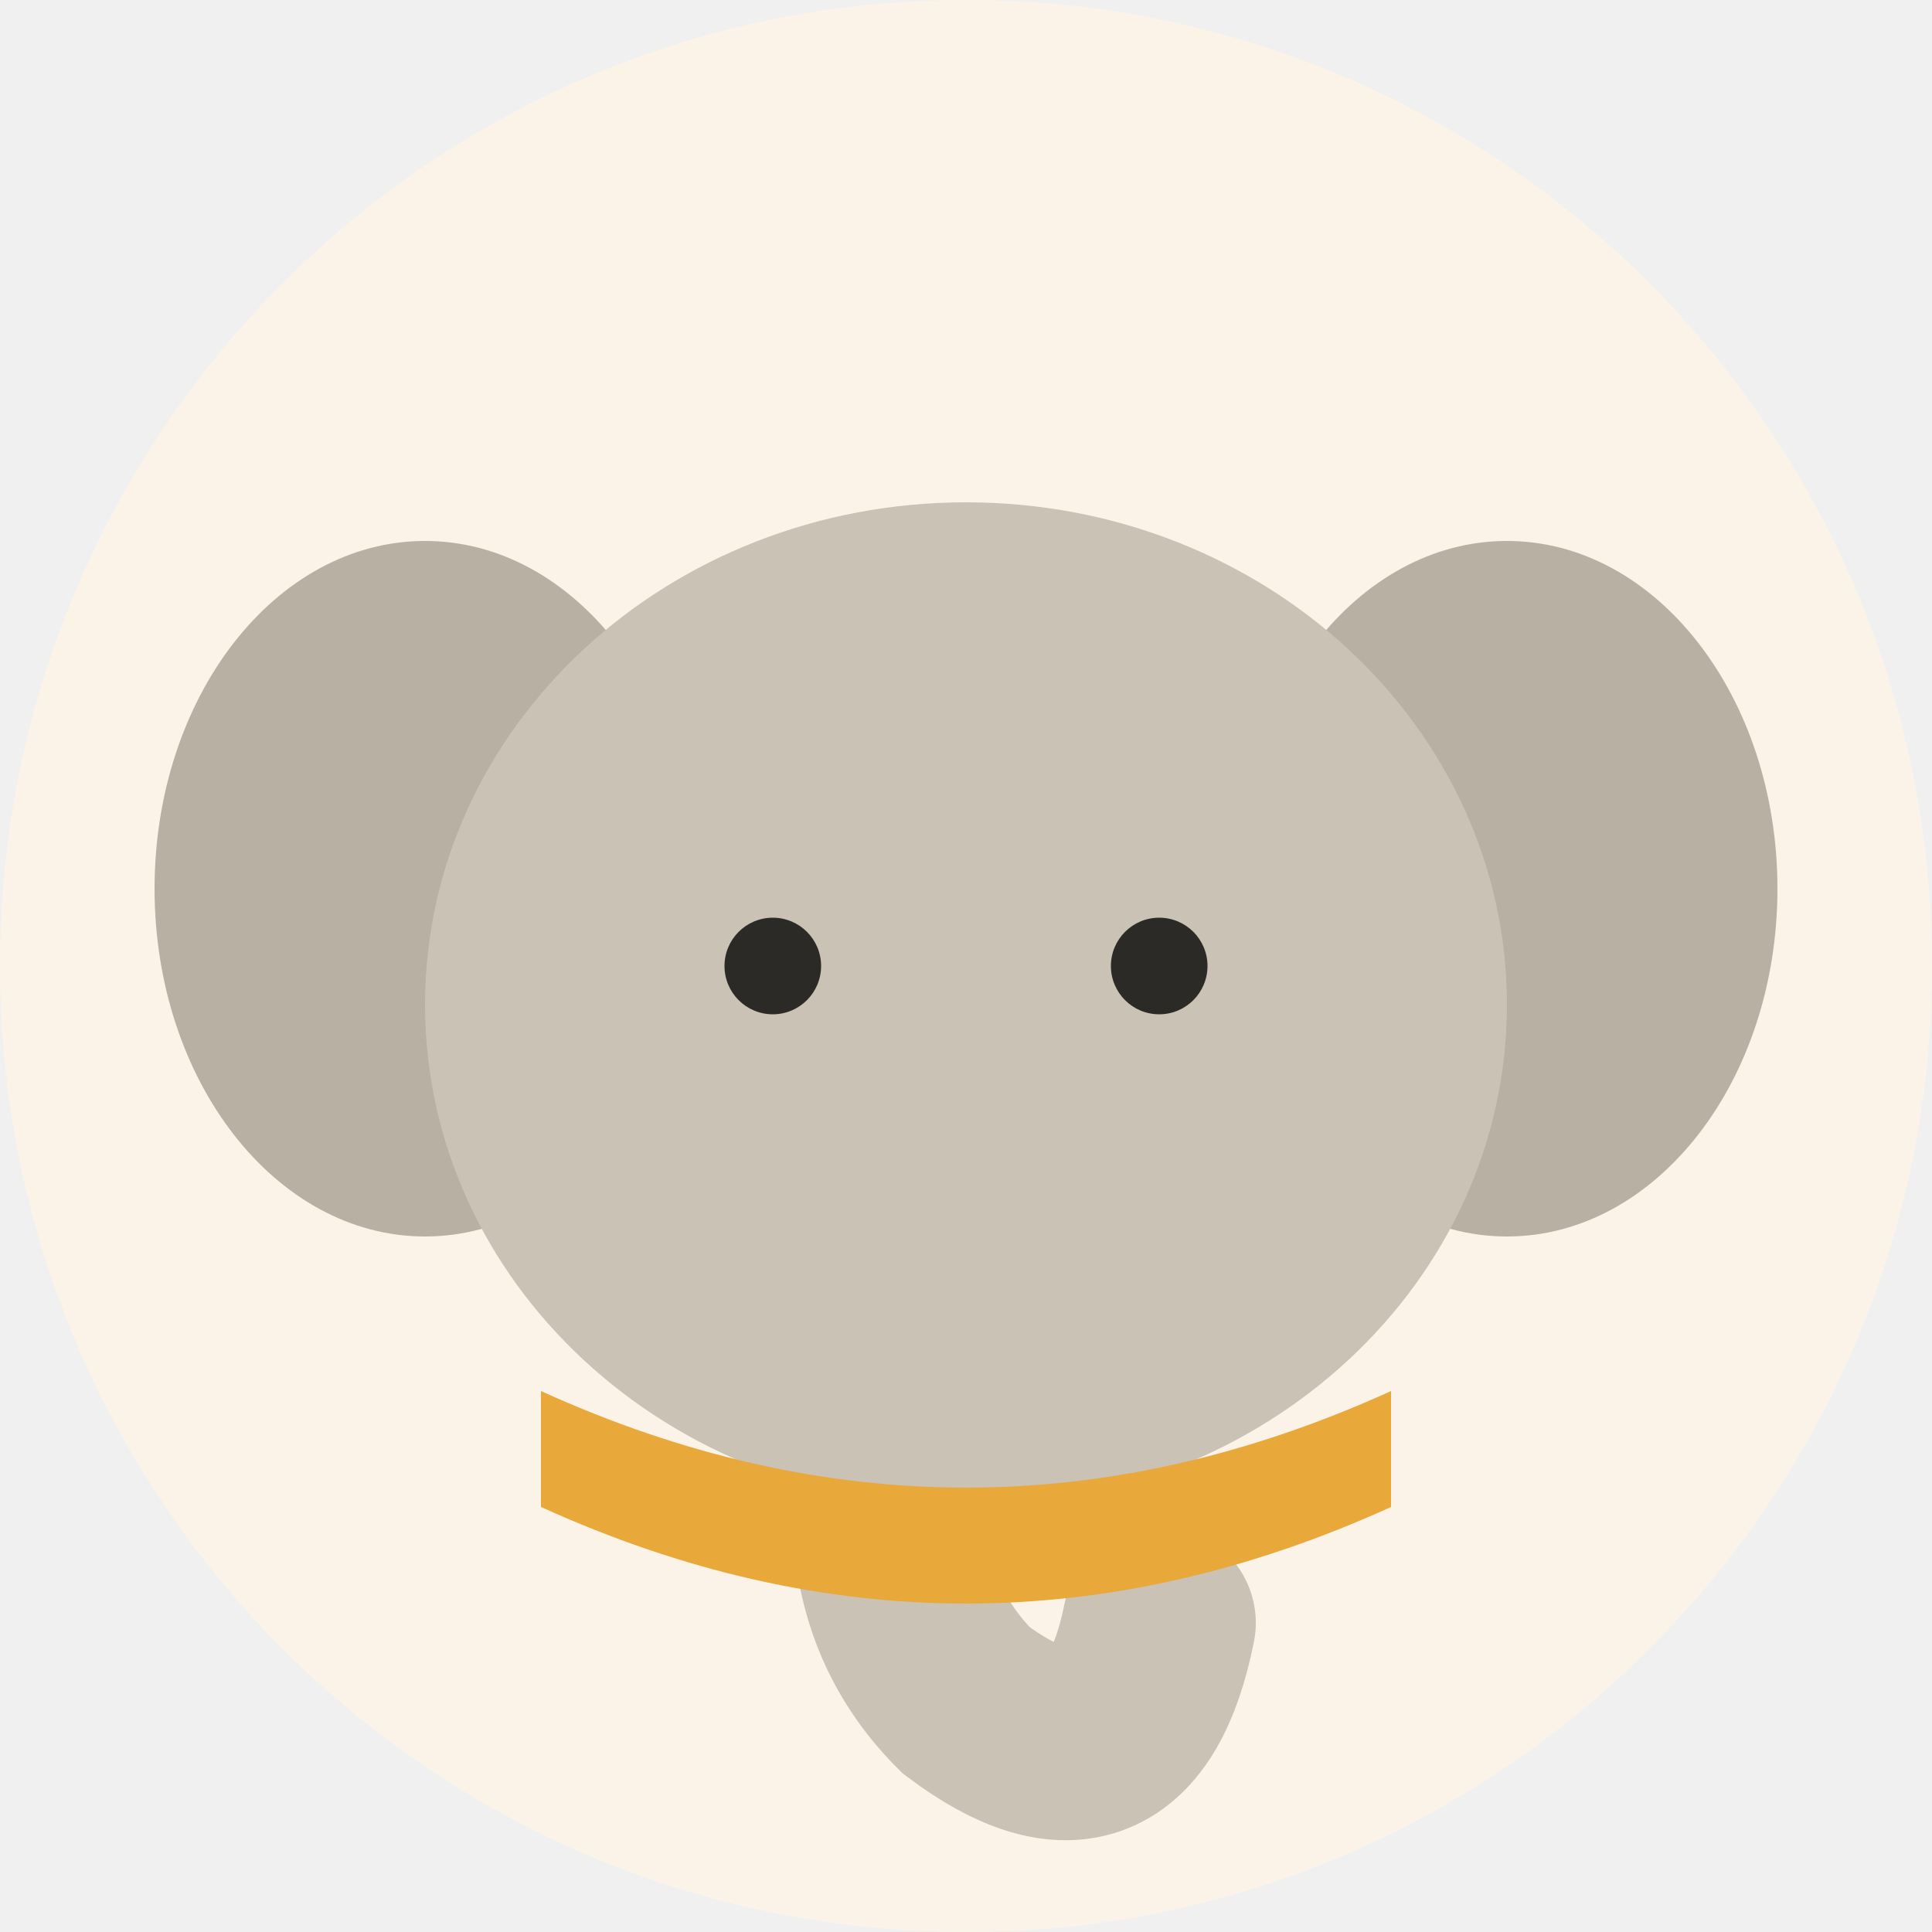
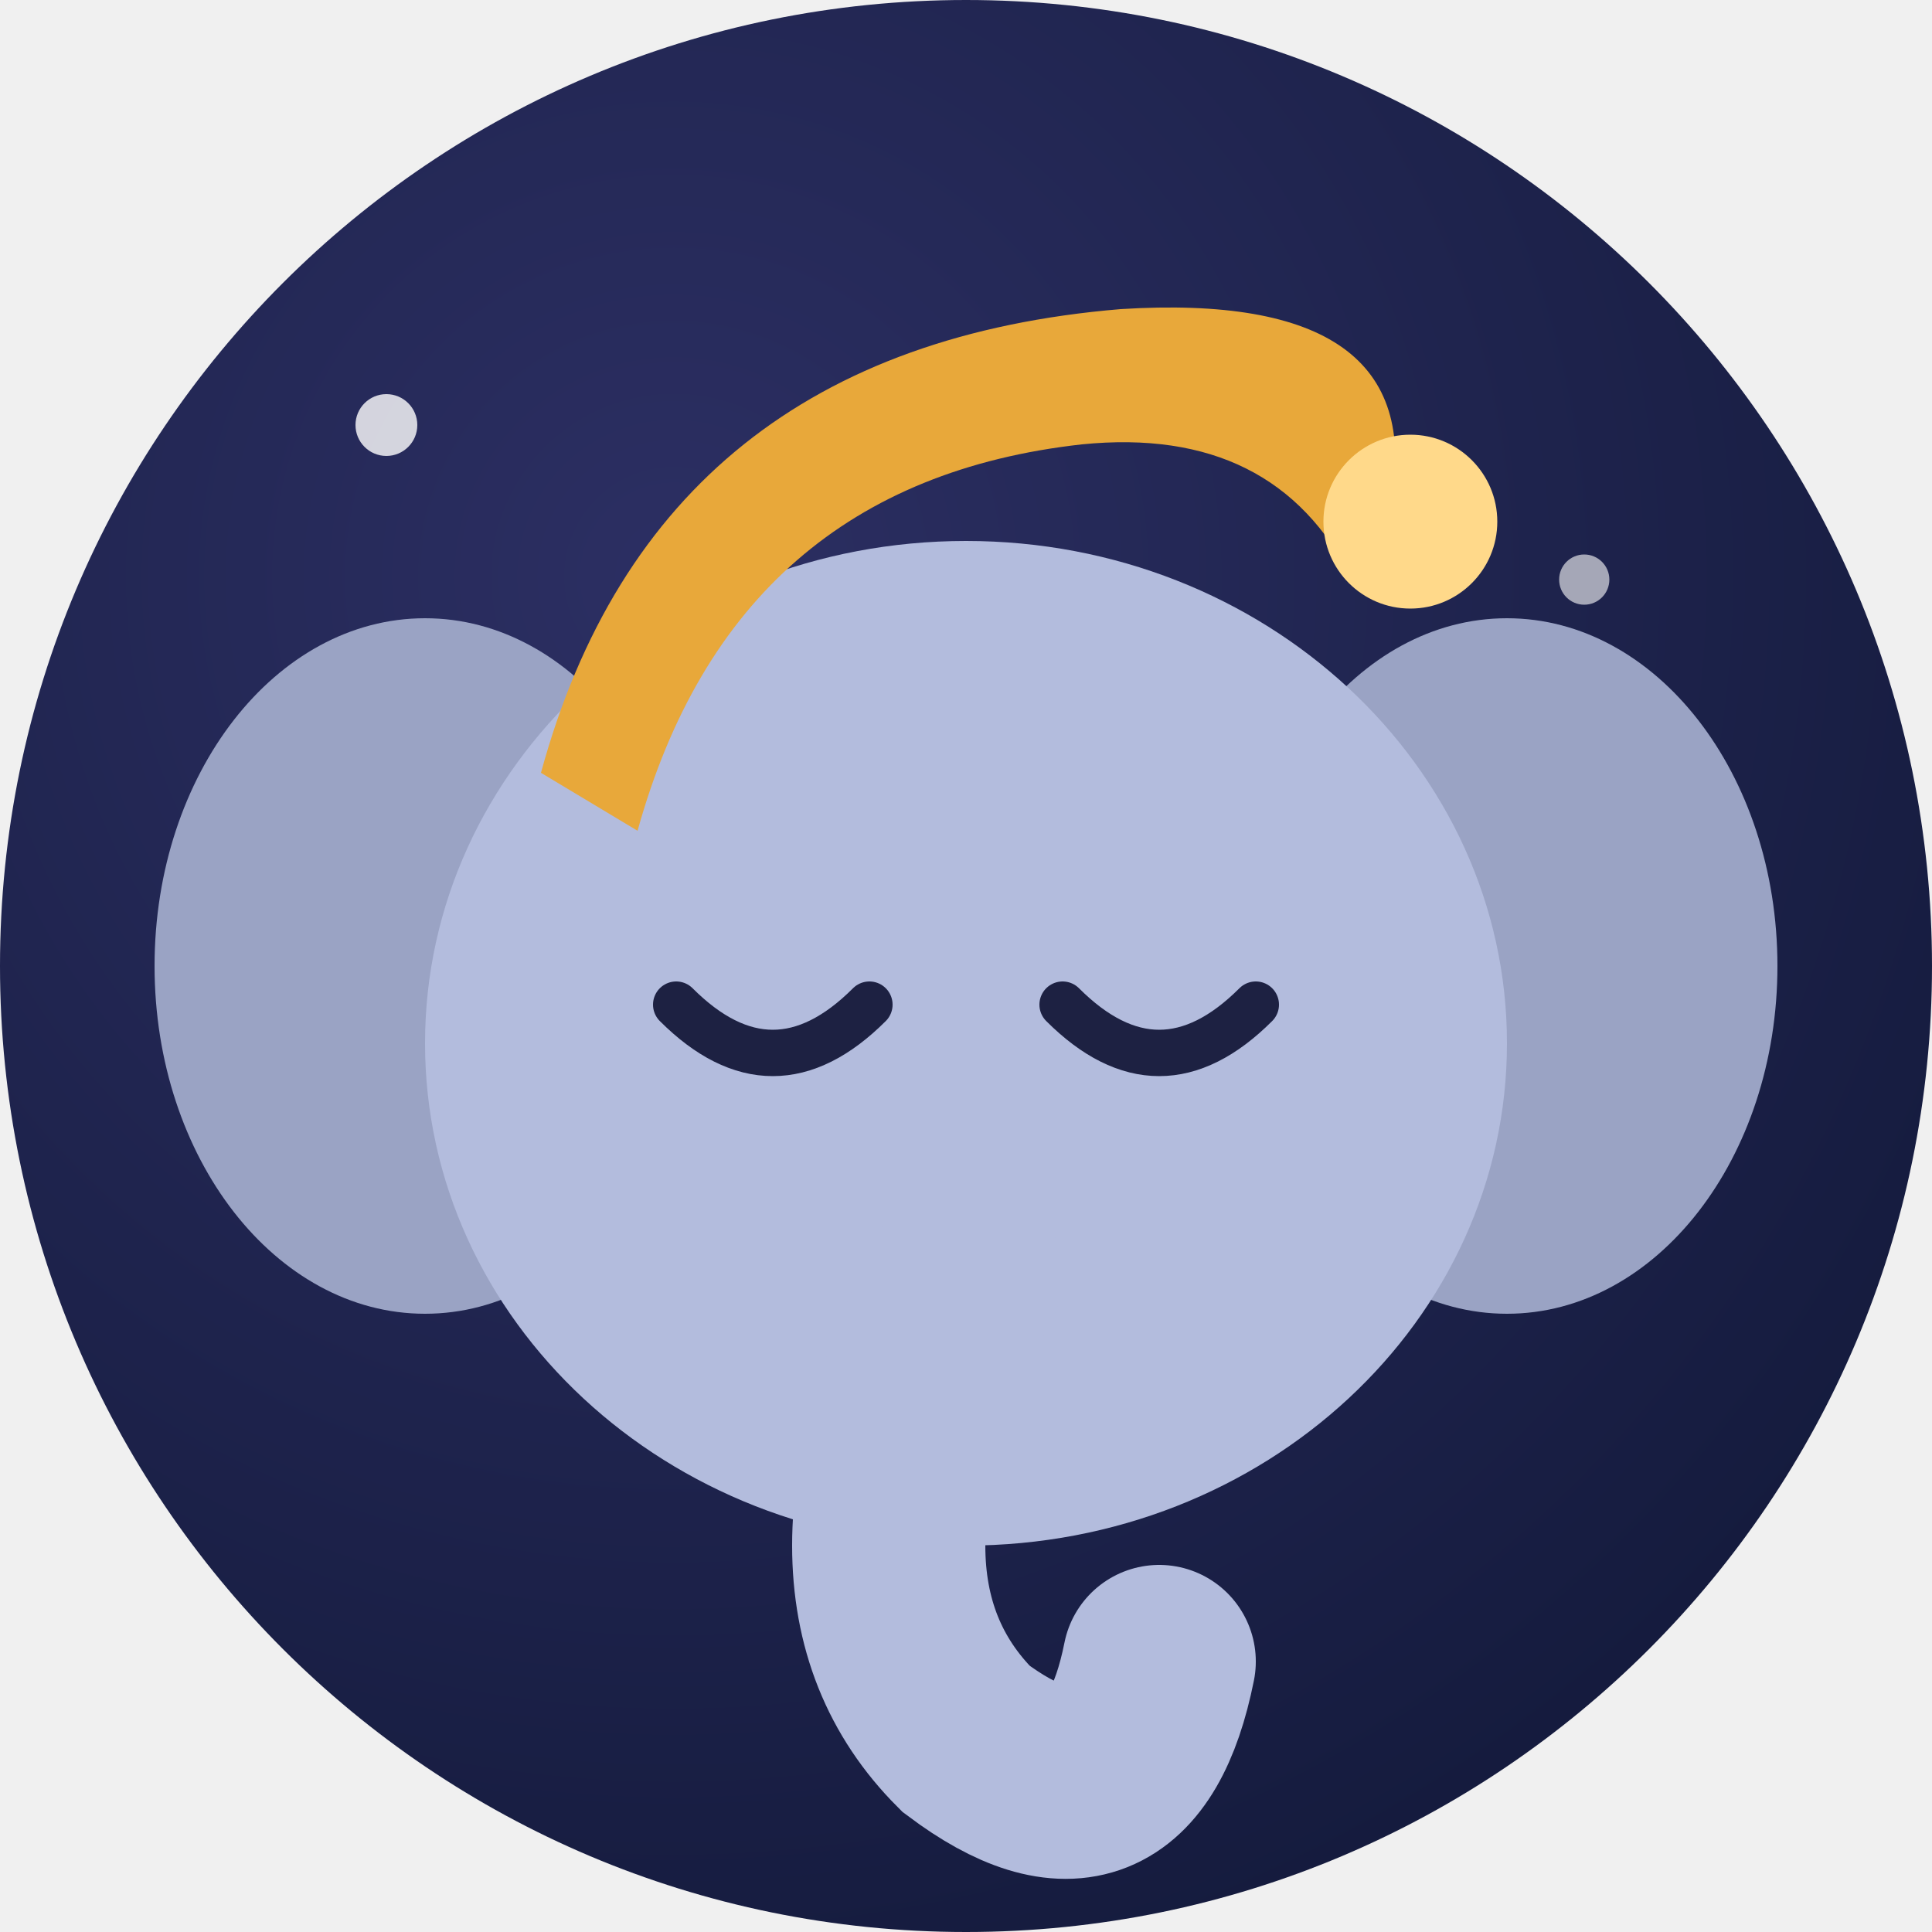
<svg xmlns="http://www.w3.org/2000/svg" viewBox="0 0 100 100">
-   <circle cx="50" cy="50" r="50" fill="#fbf3e8" />
-   <ellipse cx="22" cy="46" rx="14" ry="18" fill="#b8b0a3" />
-   <ellipse cx="78" cy="46" rx="14" ry="18" fill="#b8b0a3" />
-   <ellipse cx="50" cy="52" rx="28" ry="26" fill="#c9c2b5" />
-   <path d="M50 64 Q42 80 50 88 Q58 94 60 84" stroke="#c9c2b5" stroke-width="10" fill="none" stroke-linecap="round" />
-   <path d="M28 72 Q50 82 72 72 L72 78 Q50 88 28 78 Z" fill="#e8a83a" />
-   <circle cx="40" cy="50" r="2.5" fill="#2b2a26" />
-   <circle cx="60" cy="50" r="2.5" fill="#2b2a26" />
+   <defs>
+     <radialGradient id="bg" cx="35%" cy="30%" r="90%">
+       <stop offset="0%" stop-color="#2c2f63" />
+       <stop offset="100%" stop-color="#101736" />
+     </radialGradient>
+   </defs>
+   <circle cx="50" cy="50" r="50" fill="url(#bg)" />
+   <circle cx="20" cy="22" r="1.6" fill="#fff" opacity=".8" />
+   <circle cx="82" cy="30" r="1.3" fill="#fff" opacity=".6" />
+   <circle cx="14" cy="60" r="1.2" fill="#fff" opacity=".5" />
+   <ellipse cx="22" cy="50" rx="14" ry="18" fill="#9aa3c4" />
+   <ellipse cx="78" cy="50" rx="14" ry="18" fill="#9aa3c4" />
+   <ellipse cx="50" cy="54" rx="28" ry="26" fill="#b3bcdd" />
+   <path d="M28 40 Q34 18 58 16 Q74 15 72 26 L70 30 Q66 22 56 23 Q38 25 33 43 Z" fill="#e8a83a" />
+   <circle cx="73" cy="27" r="4.5" fill="#ffd98a" />
+   <path d="M50 66 Q42 82 50 90 Q58 96 60 86" stroke="#b3bcdd" stroke-width="10" fill="none" stroke-linecap="round" />
+   <path d="M35 52 q5 5 10 0" stroke="#1d2142" stroke-width="2.4" fill="none" stroke-linecap="round" />
+   <path d="M55 52 q5 5 10 0" stroke="#1d2142" stroke-width="2.4" fill="none" stroke-linecap="round" />
</svg>
